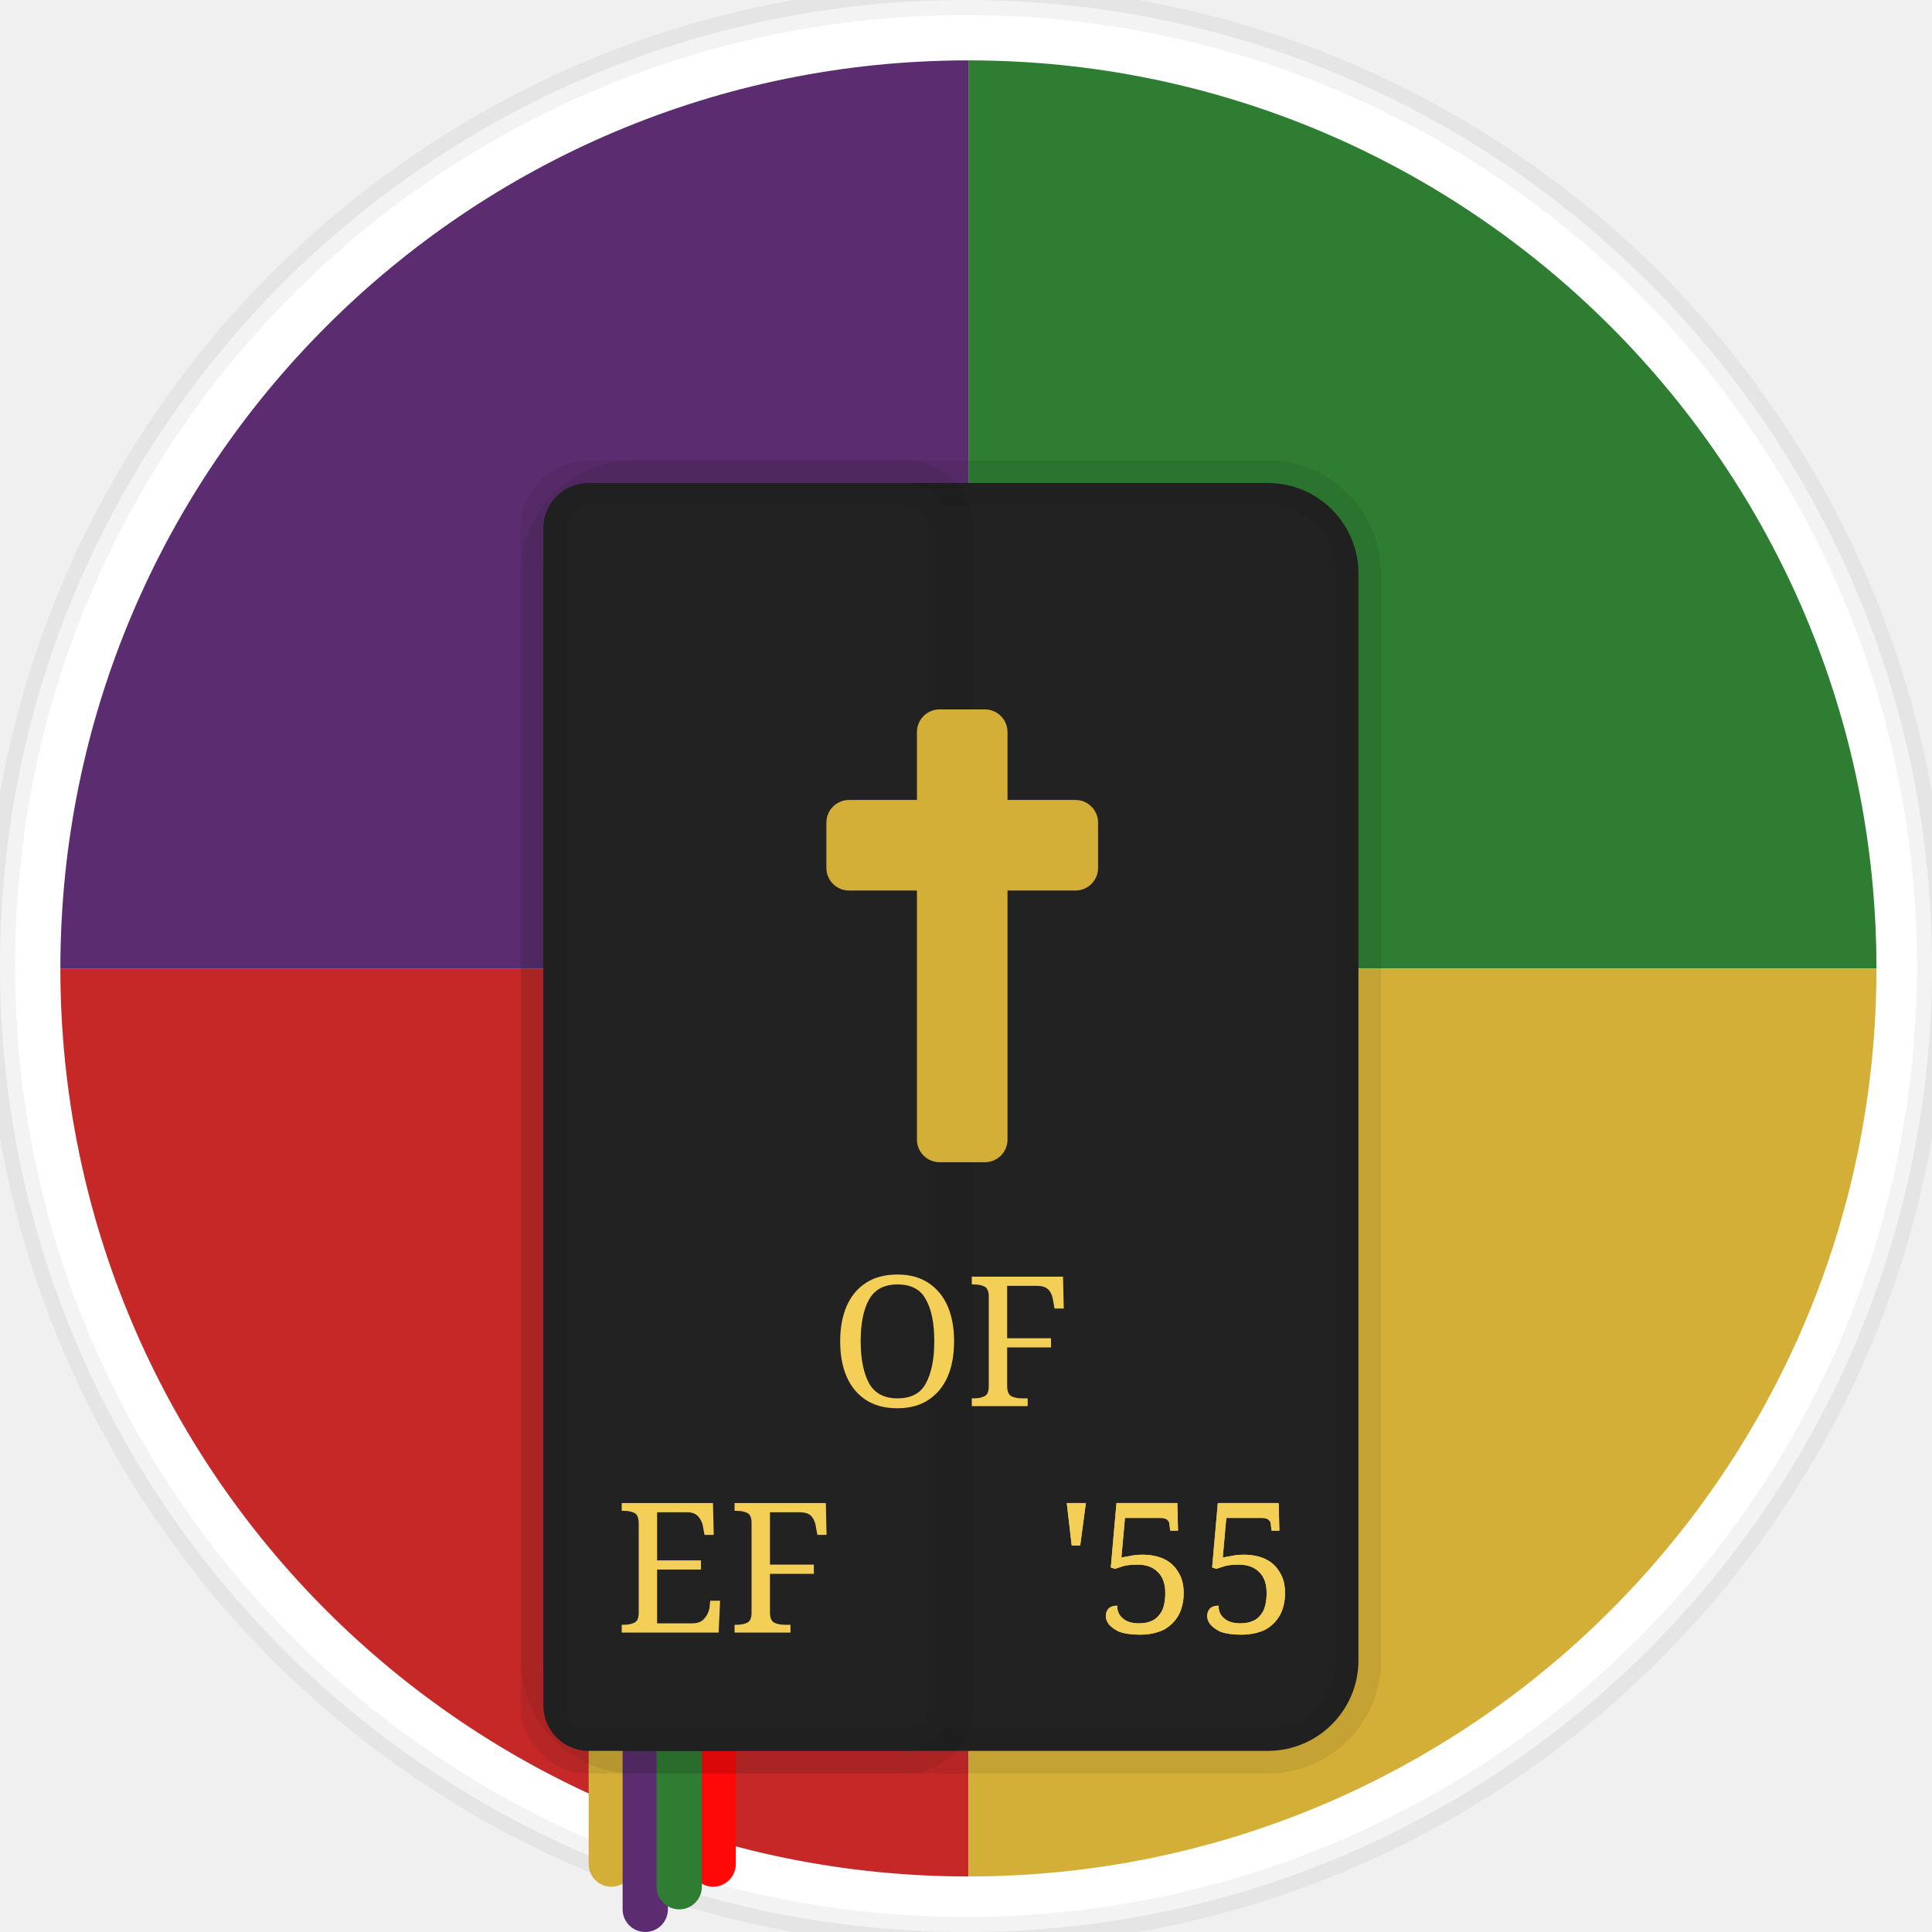
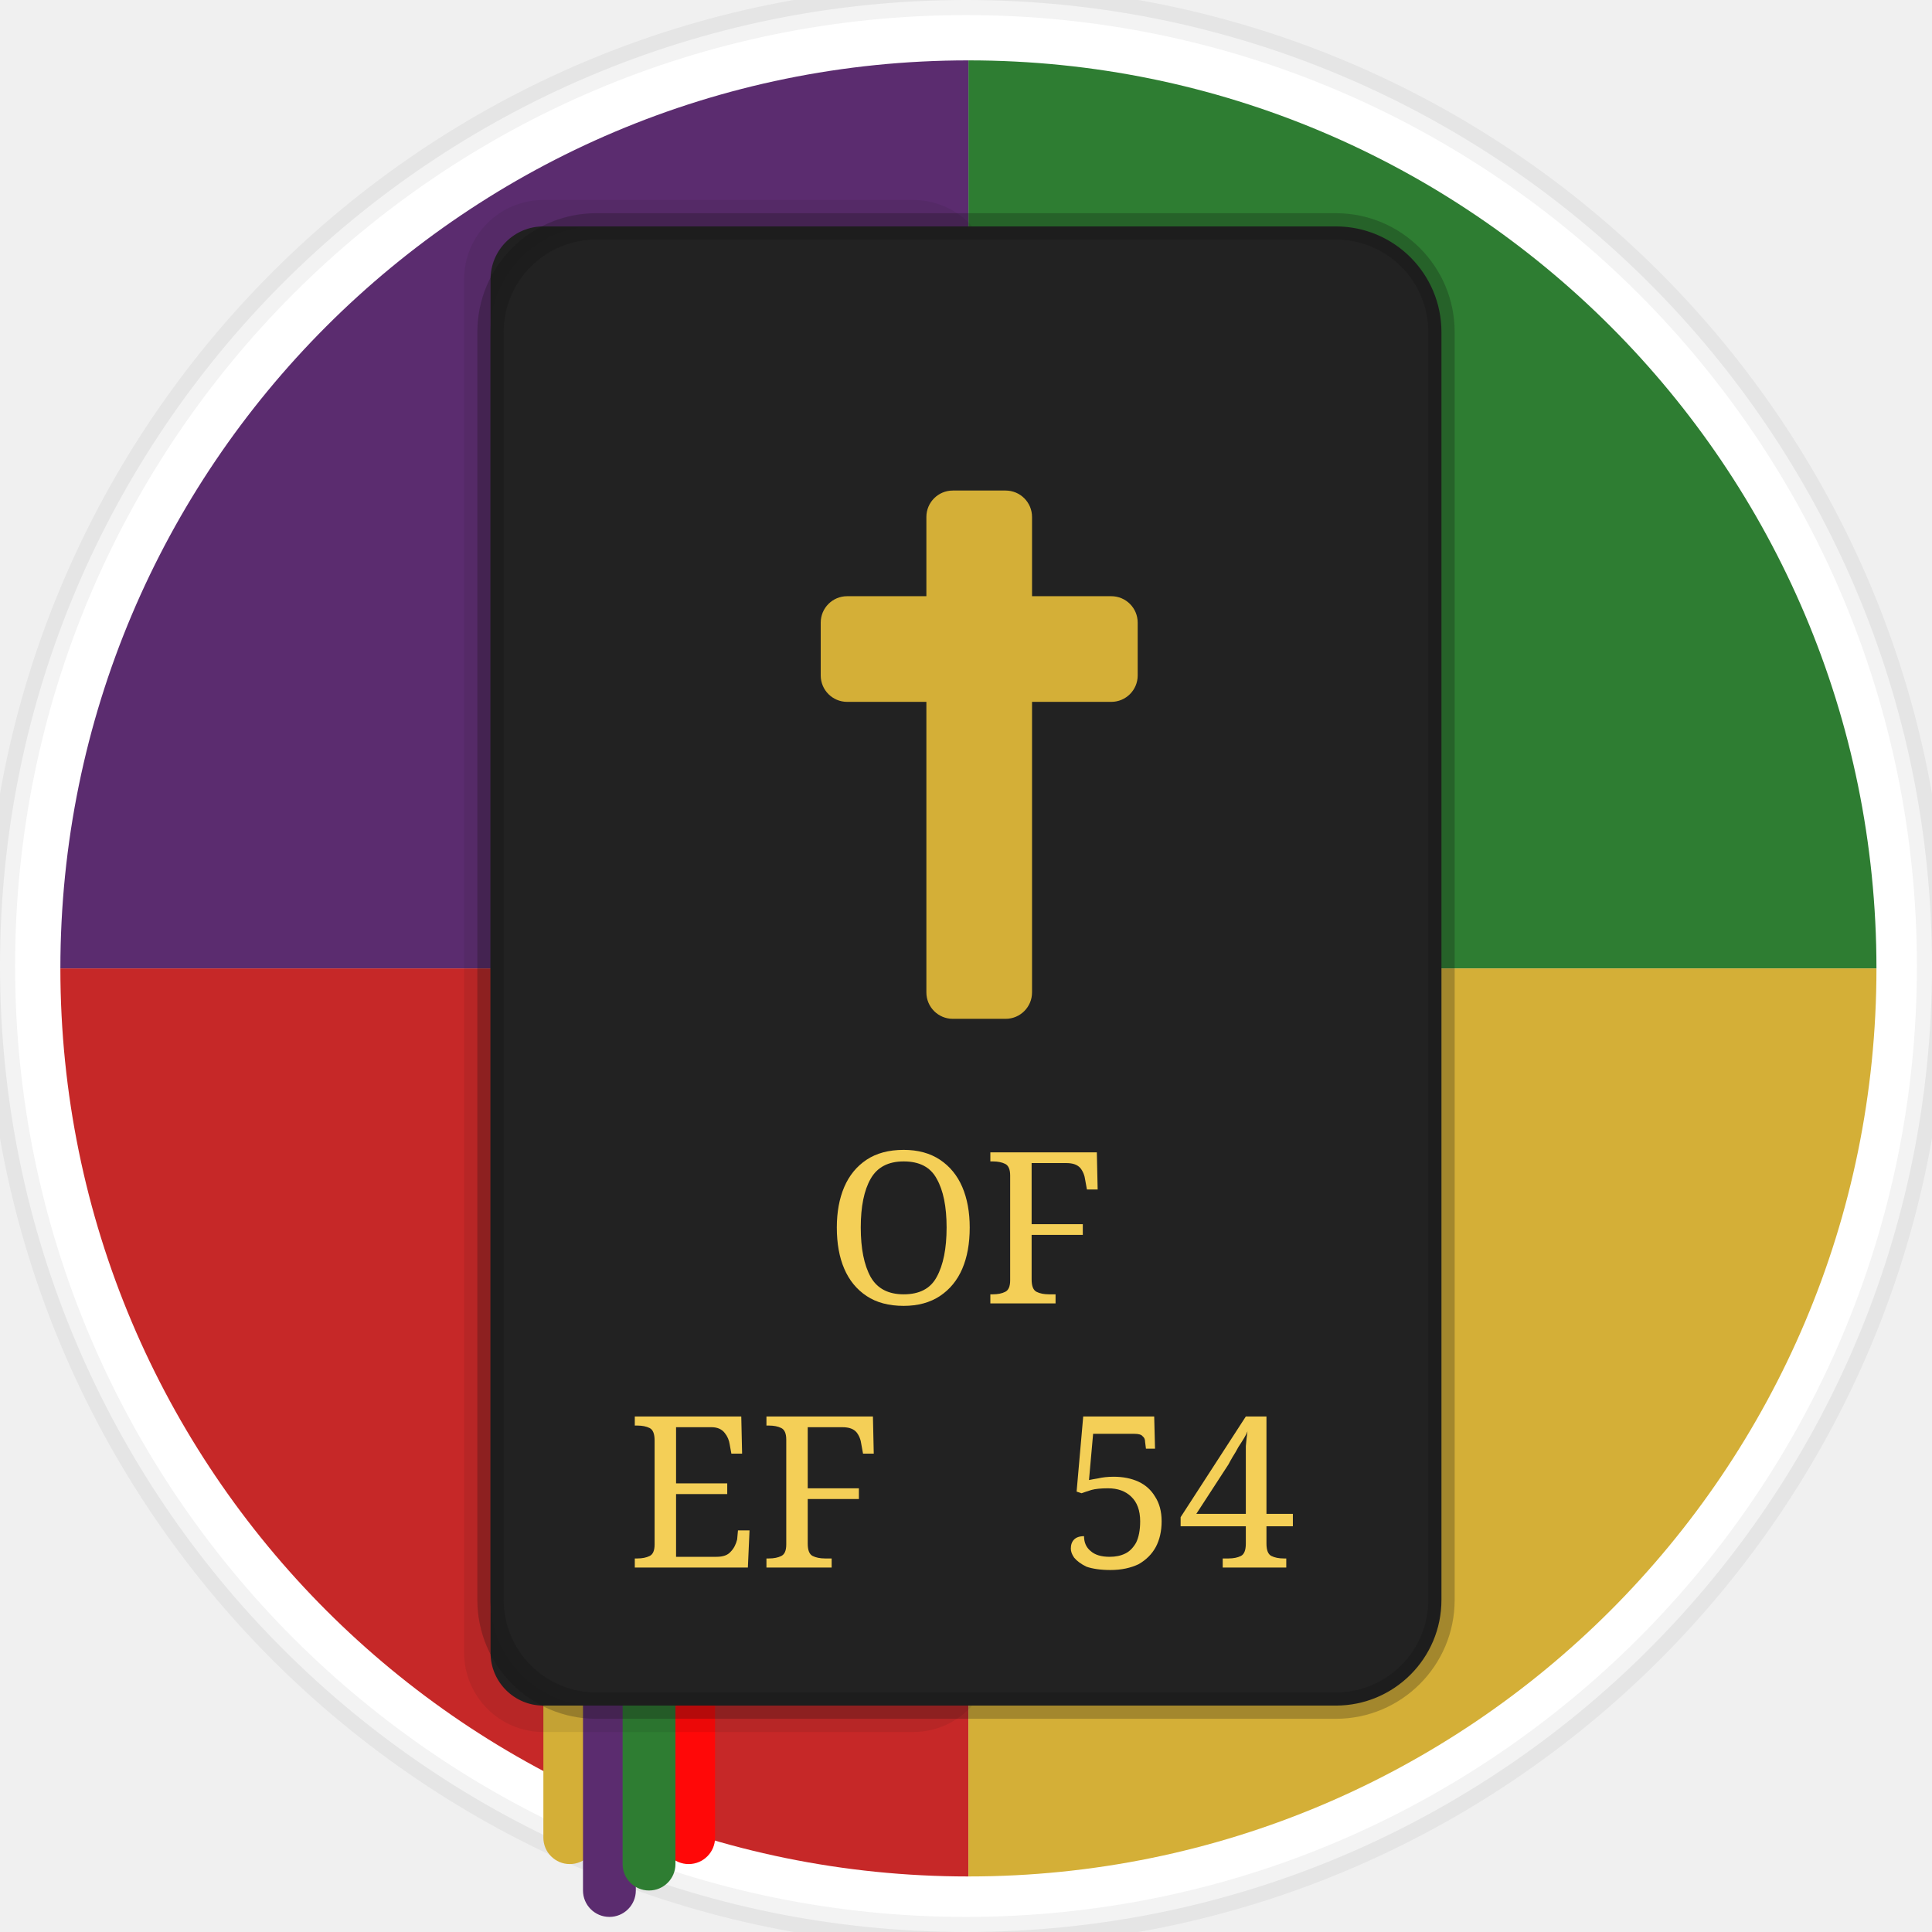
<svg xmlns="http://www.w3.org/2000/svg" viewBox="0 0 64 64" width="64" height="64" role="img" aria-label="Liturgical calendar favicon - circular missal badge">
  <circle cx="32" cy="32" r="32" fill="#ffffff" stroke="#111" stroke-opacity="0.05" />
  <g transform="translate(2,2) scale(0.94)">
    <path d="M32 32 L32 0 A32 32 0 0 1 64 32 Z" fill="#2E7D32" />
    <path d="M32 32 L0 32 A32 32 0 0 1 32 0 Z" fill="#5B2C6F" />
    <path d="M32 32 L0 32 A32 32 0 0 0 32 64 Z" fill="#C62828" />
    <path d="M32 32 L64 32 A32 32 0 0 1 32 64 Z" fill="#D4AF37" />
  </g>
-   <g transform="translate(18,16) scale(1.5)">
+   <g transform="translate(16.25,7.5) scale(1.75)">
    <g transform="translate(0,28)">
      <rect x="1" y="-4" width="1" height="7" rx="0.5" fill="#D4AF37" />
      <rect x="1.75" y="-3" width="1" height="7" rx="0.5" fill="#5B2C6F" />
      <rect x="3.25" y="-4" width="1" height="7" rx="0.5" fill="#FF0808" />
      <rect x="2.5" y="-3.5" width="1" height="7" rx="0.5" fill="#2E7D32" />
    </g>
-     <rect x="0" y="0" width="18" height="28" rx="2" ry="2" fill="#222" stroke="#111" stroke-opacity="0.08" />
    <rect x="0" y="0" width="9" height="28" rx="1" ry="1" fill="#222" stroke="#111" stroke-opacity="0.08" />
+     <rect x="0" y="0" width="18" height="28" rx="2" ry="2" fill="#222" stroke="#111" stroke-opacity="0.25" stroke-width=".5" />
    <g transform="translate(6.25,5)">
      <rect x="0" y="2" width="6" height="2" rx="0.5" fill="#D4AF37" />
      <rect x="2" y="0" width="2" height="10" rx="0.5" fill="#D4AF37" />
    </g>
    <g transform="translate(9,19)">
      <text x="0" y="0" font-family="serif" font-size="4" fill="#F4CF57" text-anchor="middle" dominant-baseline="middle">
            OF
        </text>
-       <text x="-5" y="5" font-family="serif" font-size="4" fill="#F4CF57" text-anchor="middle" dominant-baseline="middle">
+       <text x="-4" y="5" font-family="serif" font-size="4" fill="#F4CF57" text-anchor="middle" dominant-baseline="middle">
            EF
        </text>
-       <text x="5" y="5" font-family="serif" font-size="4" fill="#F4CF57" text-anchor="middle" dominant-baseline="middle">
-             '55
-         </text>
-       <text x="5" y="5" font-family="serif" font-size="4" fill="#F4CF57" text-anchor="middle" dominant-baseline="middle">
-             '55
+       <text x="4" y="5" font-family="serif" font-size="4" fill="#F4CF57" text-anchor="middle" dominant-baseline="middle">
+             54
        </text>
    </g>
  </g>
</svg>
